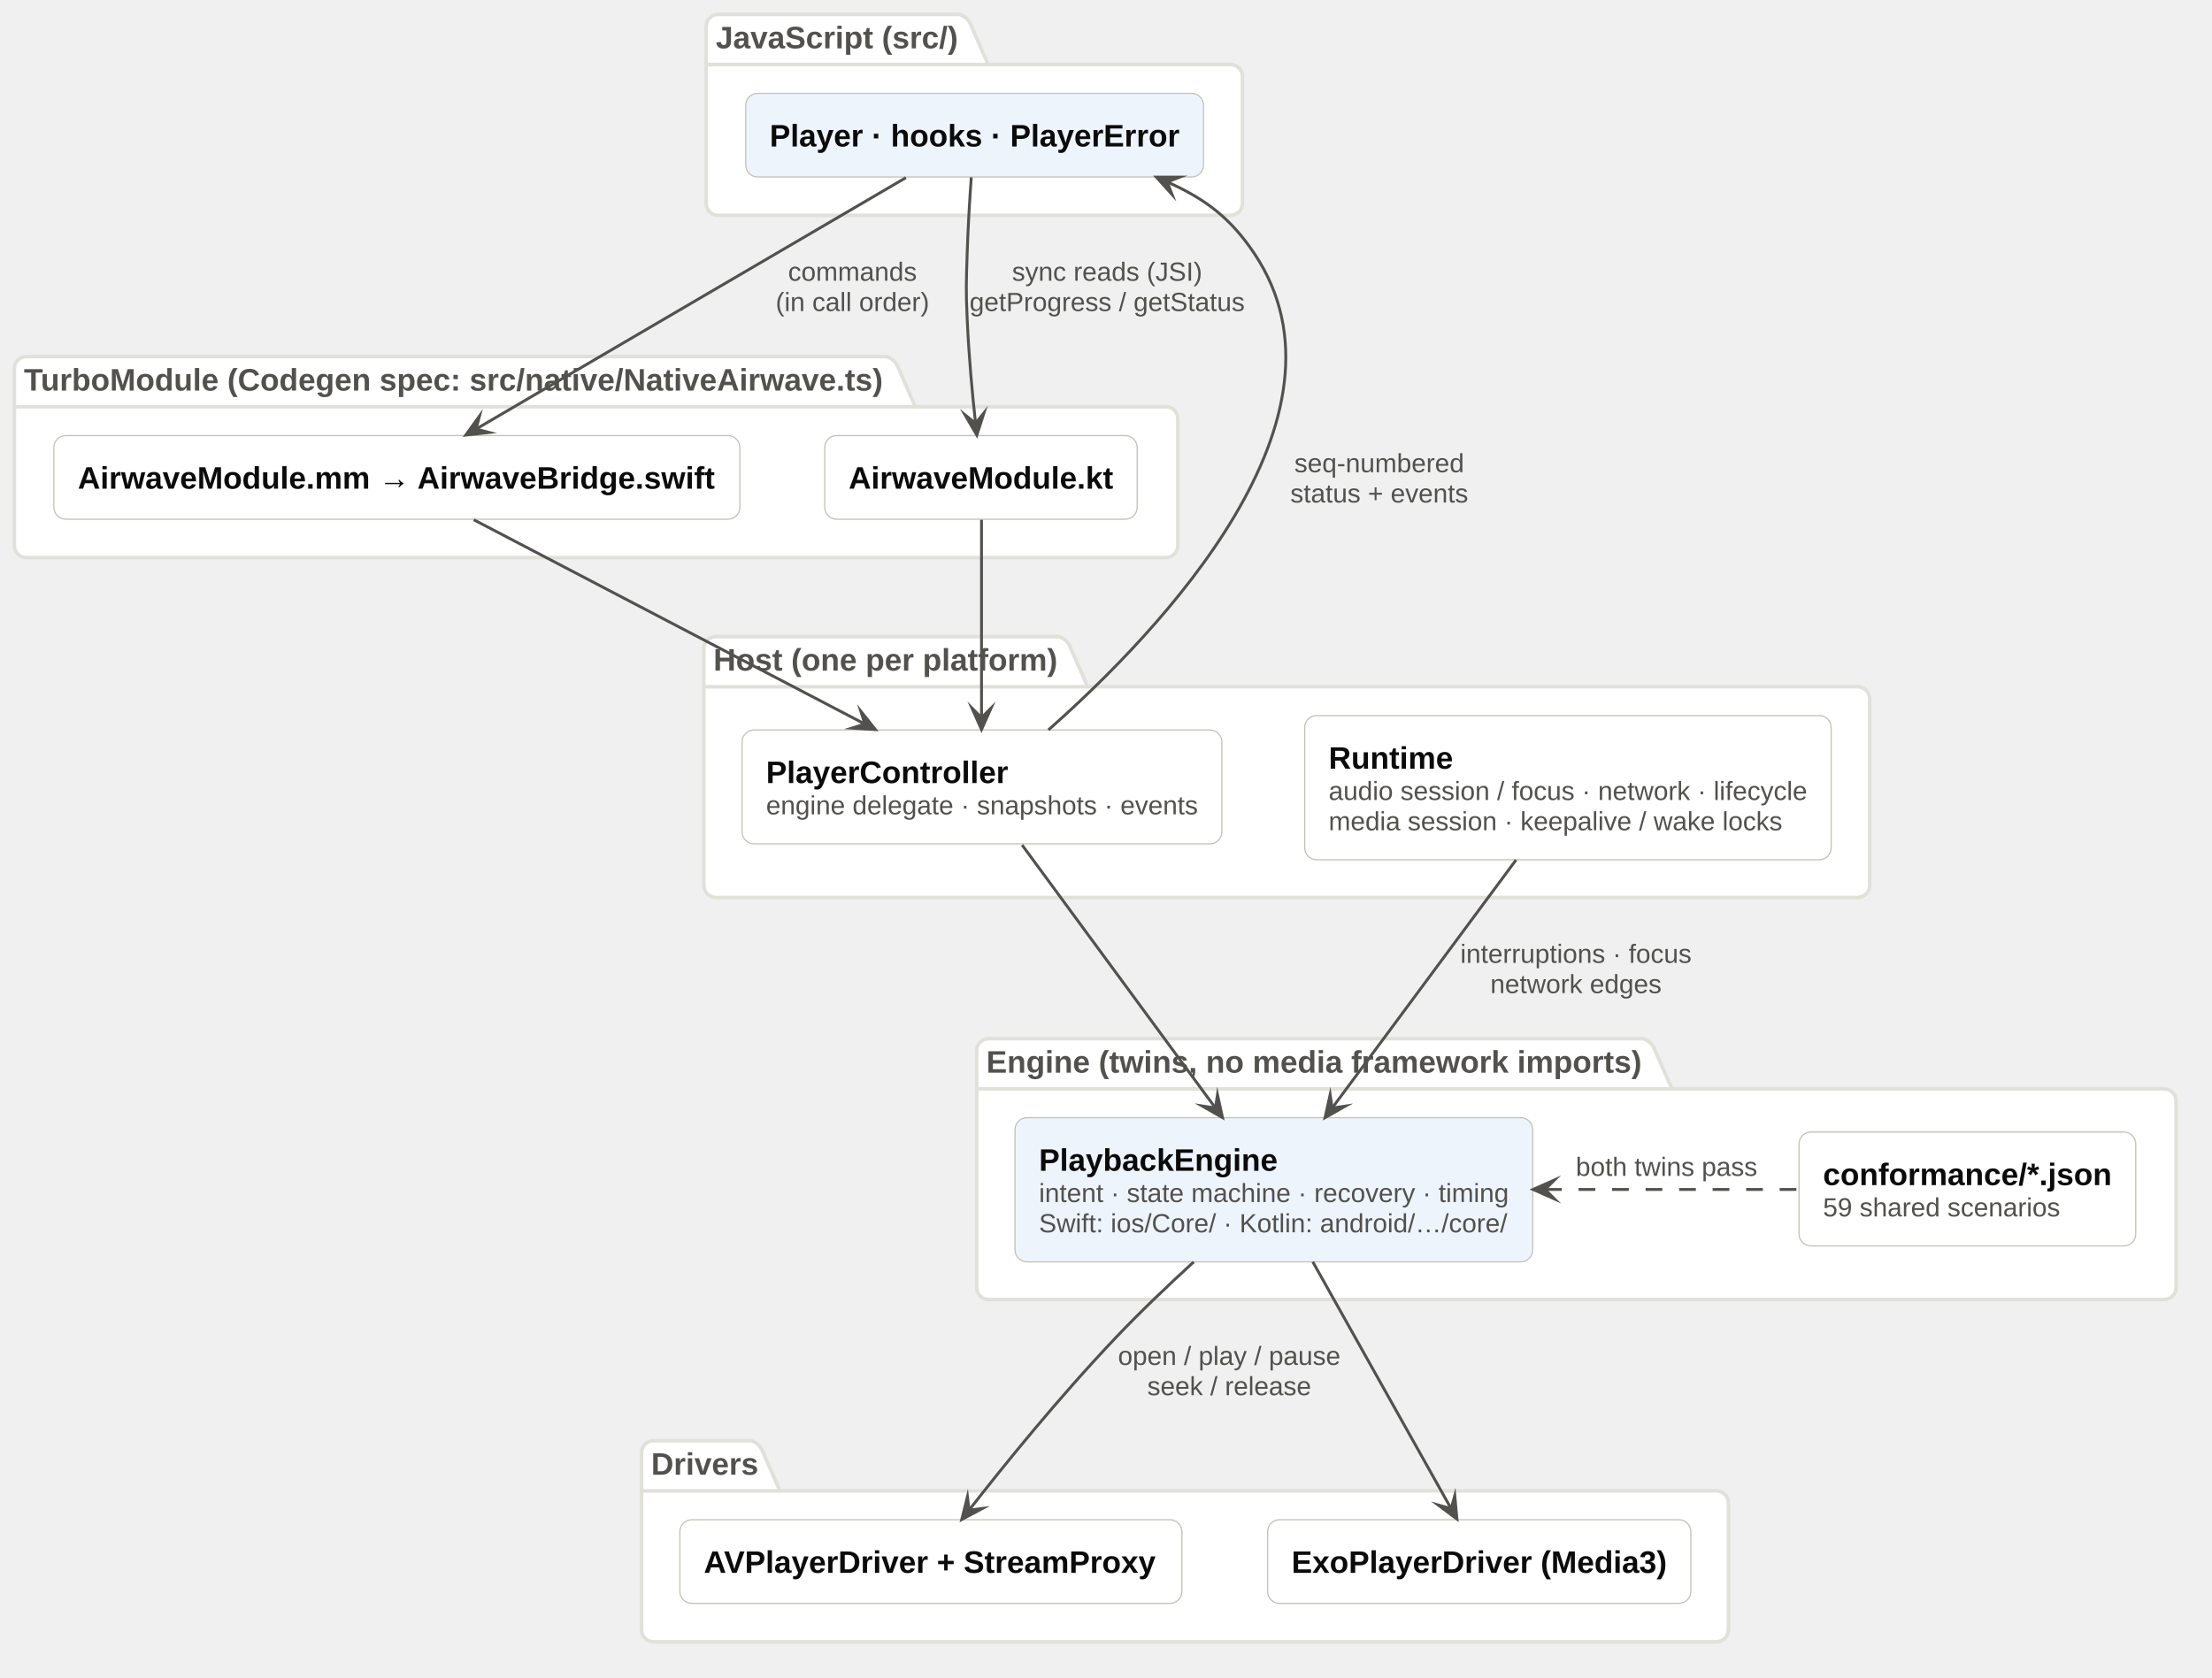
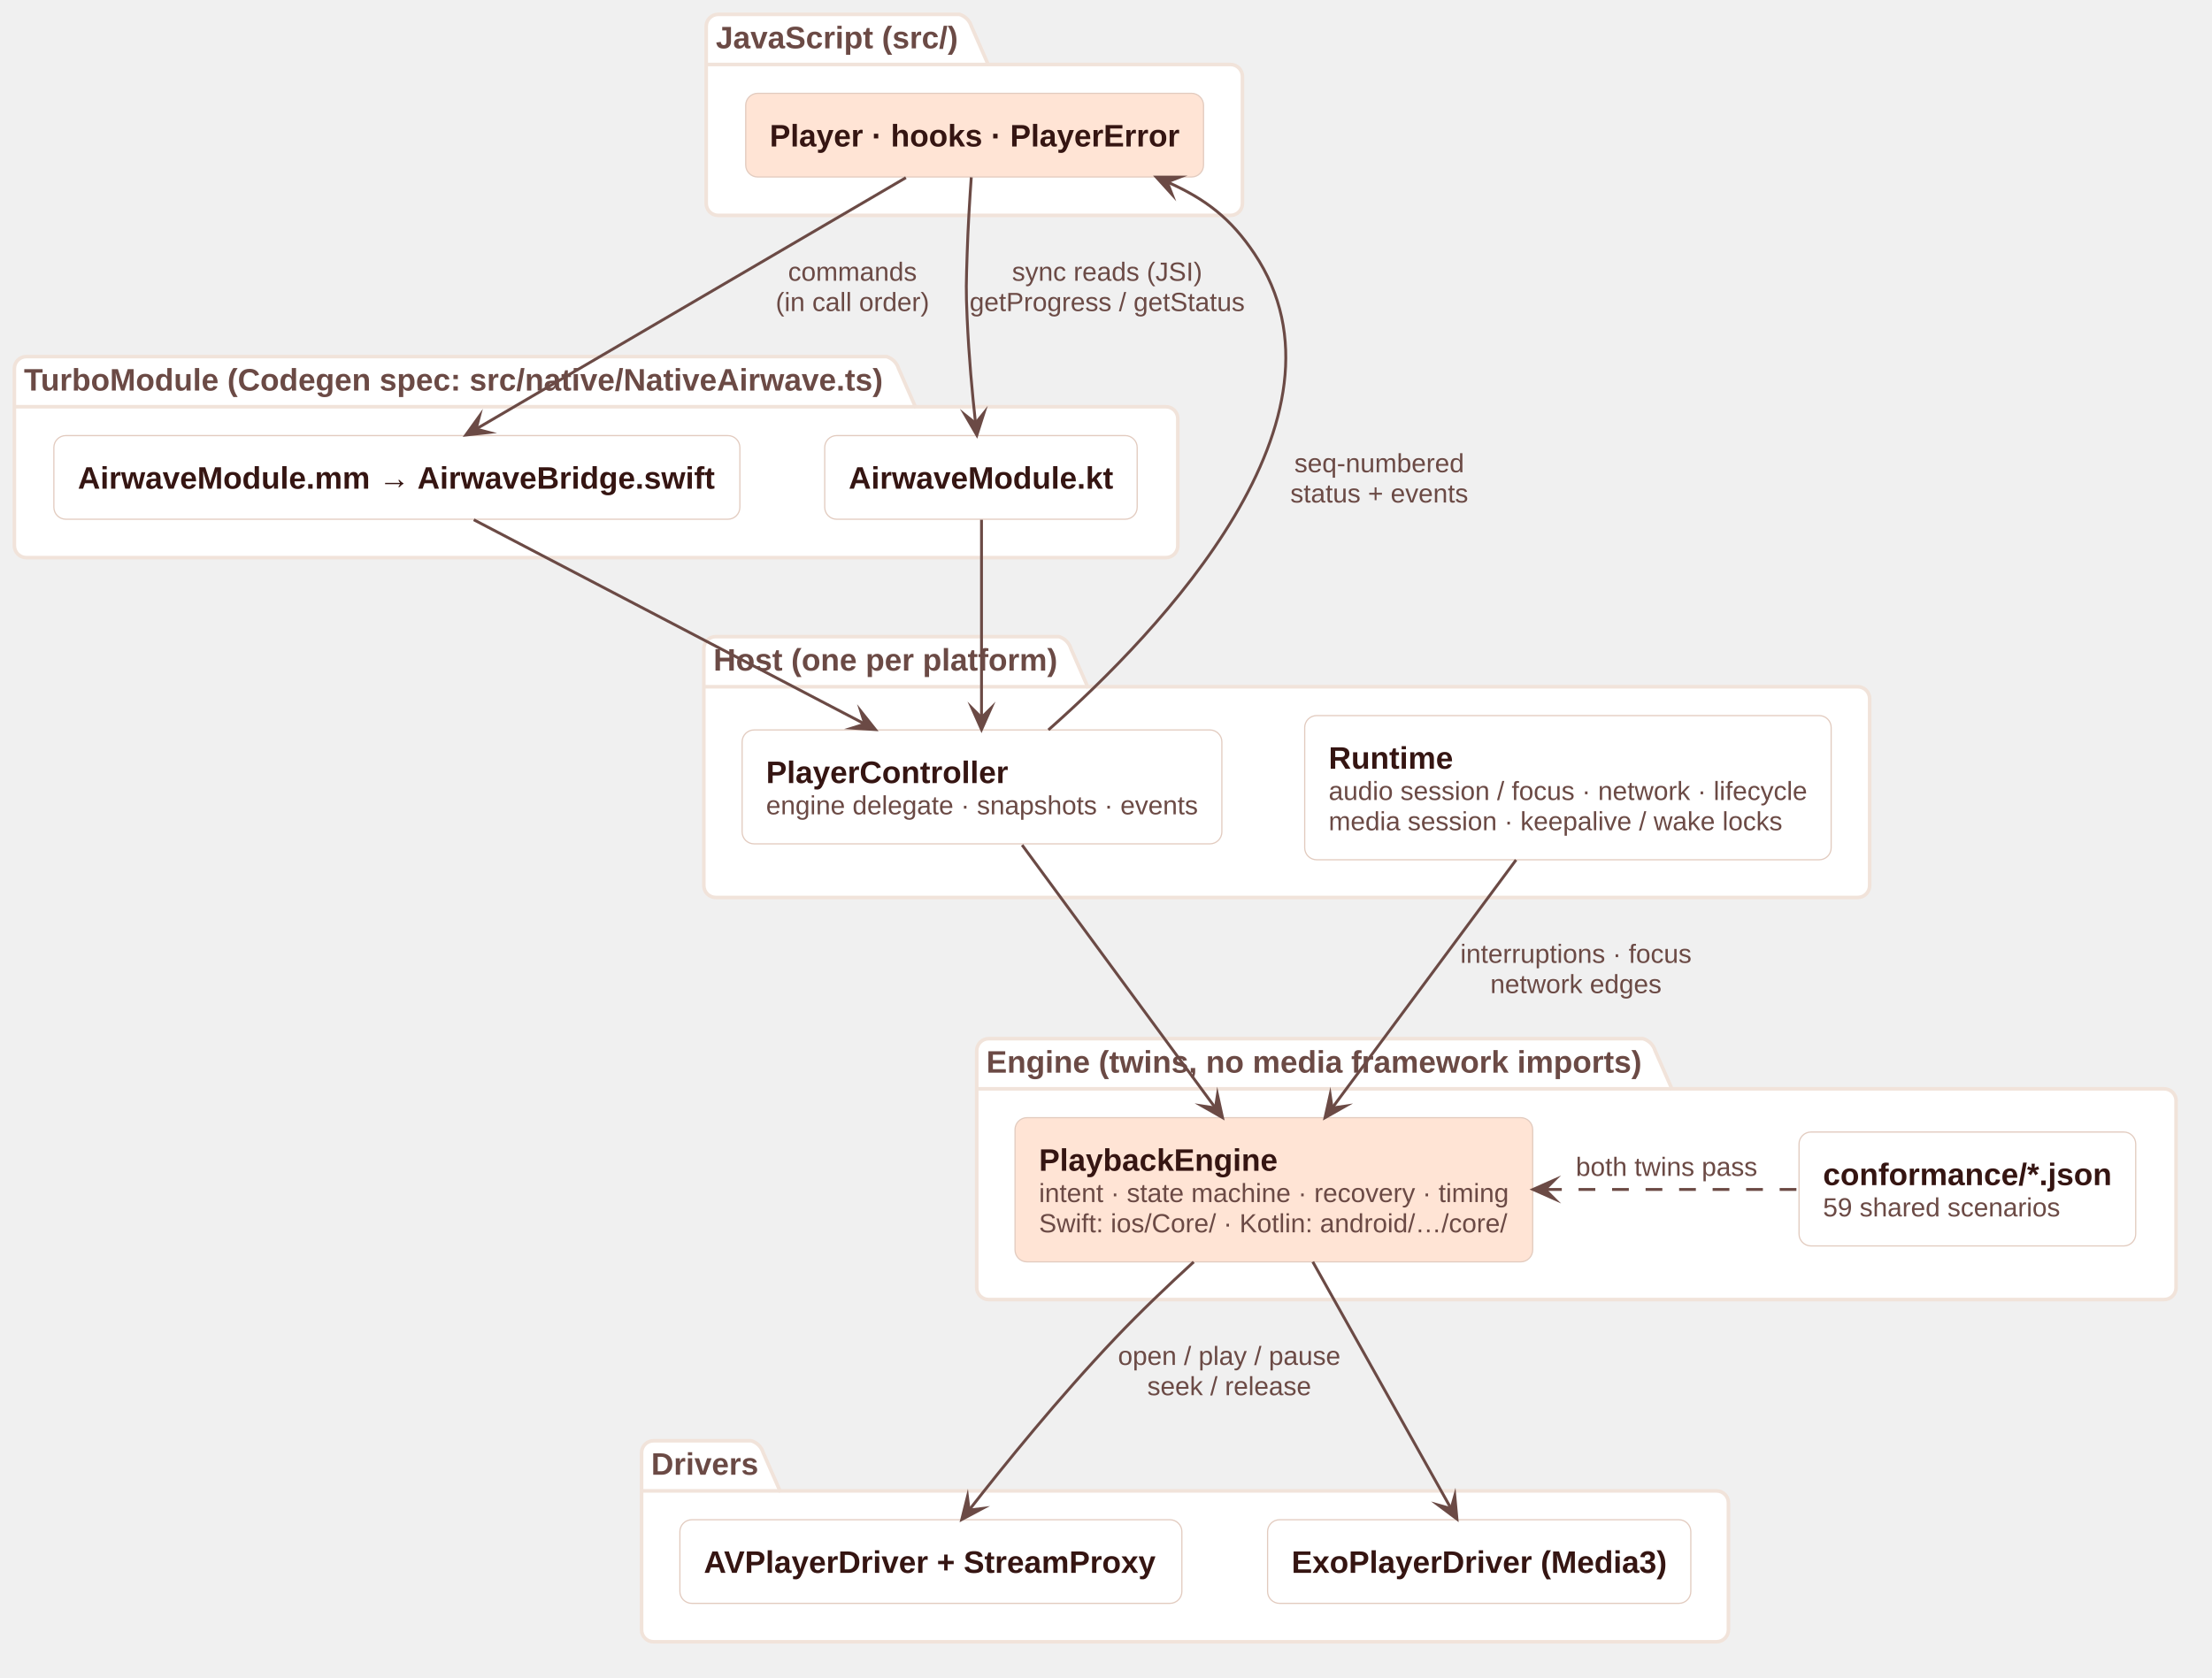
<svg xmlns="http://www.w3.org/2000/svg" version="1.1" data-diagram-type="DESCRIPTION" style="width:924px;height:701px;background:#FFFFFF;" width="924px" height="701px" viewBox="0 0 924 701" zoomAndPan="magnify" preserveAspectRatio="none" contentStyleType="text/css">
  <defs />
  <g font-family="sans-serif" lengthAdjust="spacing">
    <g class="cluster" data-qualified-name="JavaScript  .src.." id="ent0001" data-source-line="4">
-       <path d="M300,6 L400.774,6 A7.5,7.5 0 0 1 405.774,11 L412.774,26.949 L514,26.949 A5,5 0 0 1 519,31.949 L519,85 A5,5 0 0 1 514,90 L300,90 A5,5 0 0 1 295,85 L295,11 A5,5 0 0 1 300,6" style="stroke:#E1E0D9;stroke-width:1.5;" fill="#FFF" />
-       <line x1="295" y1="26.949" x2="412.774" y2="26.949" style="stroke:#E1E0D9;stroke-width:1.5;" />
-       <text x="299" y="20.194" fill="#52514E" font-size="13" textLength="104.774" font-weight="700" font-family="'Liberation Sans'">JavaScript  (src/)</text>
+       <path d="M300,6 L400.774,6 A7.5,7.5 0 0 1 405.774,11 L412.774,26.949 L514,26.949 A5,5 0 0 1 519,31.949 L519,85 A5,5 0 0 1 514,90 L300,90 A5,5 0 0 1 295,85 L295,11 A5,5 0 0 1 300,6" style="stroke:#F1E3DA;stroke-width:1.5;" fill="#FFF" />
+       <line x1="295" y1="26.949" x2="412.774" y2="26.949" style="stroke:#F1E3DA;stroke-width:1.5;" />
+       <text x="299" y="20.194" fill="#6B4A45" font-size="13" textLength="104.774" font-weight="700" font-family="'Liberation Sans'">JavaScript  (src/)</text>
    </g>
    <g class="cluster" data-qualified-name="TurboModule  .Codegen spec. src.native.NativeAirwave.ts." id="ent0003" data-source-line="8">
-       <path d="M11,149 L370.359,149 A7.5,7.5 0 0 1 375.359,154 L382.359,169.949 L487,169.949 A5,5 0 0 1 492,174.949 L492,228 A5,5 0 0 1 487,233 L11,233 A5,5 0 0 1 6,228 L6,154 A5,5 0 0 1 11,149" style="stroke:#E1E0D9;stroke-width:1.5;" fill="#FFF" />
-       <line x1="6" y1="169.949" x2="382.359" y2="169.949" style="stroke:#E1E0D9;stroke-width:1.5;" />
-       <text x="10" y="163.194" fill="#52514E" font-size="13" textLength="363.359" font-weight="700" font-family="'Liberation Sans'">TurboModule  (Codegen spec: src/native/NativeAirwave.ts)</text>
+       <path d="M11,149 L370.359,149 A7.5,7.5 0 0 1 375.359,154 L382.359,169.949 L487,169.949 A5,5 0 0 1 492,174.949 L492,228 A5,5 0 0 1 487,233 L11,233 A5,5 0 0 1 6,228 L6,154 A5,5 0 0 1 11,149" style="stroke:#F1E3DA;stroke-width:1.5;" fill="#FFF" />
+       <line x1="6" y1="169.949" x2="382.359" y2="169.949" style="stroke:#F1E3DA;stroke-width:1.5;" />
+       <text x="10" y="163.194" fill="#6B4A45" font-size="13" textLength="363.359" font-weight="700" font-family="'Liberation Sans'">TurboModule  (Codegen spec: src/native/NativeAirwave.ts)</text>
    </g>
    <g class="cluster" data-qualified-name="Host  .one per platform." id="ent0006" data-source-line="13">
-       <path d="M299,266 L442.335,266 A7.5,7.5 0 0 1 447.335,271 L454.335,286.949 L776,286.949 A5,5 0 0 1 781,291.949 L781,370 A5,5 0 0 1 776,375 L299,375 A5,5 0 0 1 294,370 L294,271 A5,5 0 0 1 299,266" style="stroke:#E1E0D9;stroke-width:1.5;" fill="#FFF" />
-       <line x1="294" y1="286.949" x2="454.335" y2="286.949" style="stroke:#E1E0D9;stroke-width:1.5;" />
-       <text x="298" y="280.194" fill="#52514E" font-size="13" textLength="147.335" font-weight="700" font-family="'Liberation Sans'">Host  (one per platform)</text>
+       <path d="M299,266 L442.335,266 A7.5,7.5 0 0 1 447.335,271 L454.335,286.949 L776,286.949 A5,5 0 0 1 781,291.949 L781,370 A5,5 0 0 1 776,375 L299,375 A5,5 0 0 1 294,370 L294,271 A5,5 0 0 1 299,266" style="stroke:#F1E3DA;stroke-width:1.5;" fill="#FFF" />
+       <line x1="294" y1="286.949" x2="454.335" y2="286.949" style="stroke:#F1E3DA;stroke-width:1.5;" />
+       <text x="298" y="280.194" fill="#6B4A45" font-size="13" textLength="147.335" font-weight="700" font-family="'Liberation Sans'">Host  (one per platform)</text>
    </g>
    <g class="cluster" data-qualified-name="Engine  .twins. no media framework imports." id="ent0009" data-source-line="18">
-       <path d="M413,434 L686.374,434 A7.5,7.5 0 0 1 691.374,439 L698.374,454.949 L904,454.949 A5,5 0 0 1 909,459.949 L909,538 A5,5 0 0 1 904,543 L413,543 A5,5 0 0 1 408,538 L408,439 A5,5 0 0 1 413,434" style="stroke:#E1E0D9;stroke-width:1.5;" fill="#FFF" />
-       <line x1="408" y1="454.949" x2="698.374" y2="454.949" style="stroke:#E1E0D9;stroke-width:1.5;" />
-       <text x="412" y="448.194" fill="#52514E" font-size="13" textLength="277.374" font-weight="700" font-family="'Liberation Sans'">Engine  (twins, no media framework imports)</text>
+       <path d="M413,434 L686.374,434 A7.5,7.5 0 0 1 691.374,439 L698.374,454.949 L904,454.949 A5,5 0 0 1 909,459.949 L909,538 A5,5 0 0 1 904,543 L413,543 A5,5 0 0 1 408,538 L408,439 A5,5 0 0 1 413,434" style="stroke:#F1E3DA;stroke-width:1.5;" fill="#FFF" />
+       <line x1="408" y1="454.949" x2="698.374" y2="454.949" style="stroke:#F1E3DA;stroke-width:1.5;" />
+       <text x="412" y="448.194" fill="#6B4A45" font-size="13" textLength="277.374" font-weight="700" font-family="'Liberation Sans'">Engine  (twins, no media framework imports)</text>
    </g>
    <g class="cluster" data-qualified-name="Drivers" id="ent0012" data-source-line="23">
-       <path d="M273,602 L313.808,602 A7.5,7.5 0 0 1 318.808,607 L325.808,622.949 L717,622.949 A5,5 0 0 1 722,627.949 L722,681 A5,5 0 0 1 717,686 L273,686 A5,5 0 0 1 268,681 L268,607 A5,5 0 0 1 273,602" style="stroke:#E1E0D9;stroke-width:1.5;" fill="#FFF" />
-       <line x1="268" y1="622.949" x2="325.808" y2="622.949" style="stroke:#E1E0D9;stroke-width:1.5;" />
-       <text x="272" y="616.194" fill="#52514E" font-size="13" textLength="44.808" font-weight="700" font-family="'Liberation Sans'">Drivers</text>
+       <path d="M273,602 L313.808,602 A7.5,7.5 0 0 1 318.808,607 L325.808,622.949 L717,622.949 A5,5 0 0 1 722,627.949 L722,681 A5,5 0 0 1 717,686 L273,686 A5,5 0 0 1 268,681 L268,607 A5,5 0 0 1 273,602" style="stroke:#F1E3DA;stroke-width:1.5;" fill="#FFF" />
+       <line x1="268" y1="622.949" x2="325.808" y2="622.949" style="stroke:#F1E3DA;stroke-width:1.5;" />
+       <text x="272" y="616.194" fill="#6B4A45" font-size="13" textLength="44.808" font-weight="700" font-family="'Liberation Sans'">Drivers</text>
    </g>
    <g class="entity" data-qualified-name="JavaScript  .src...JS" id="ent0002" data-source-line="5">
-       <rect x="311.5" y="39" width="191.241" height="34.949" fill="#EEF4FC" style="stroke:#C3C2B7;stroke-width:0.5;" rx="5" ry="5" />
-       <text x="321.5" y="61.194" fill="#0B0B0B" font-size="13" textLength="171.241" font-weight="700" font-family="'Liberation Sans'">Player · hooks · PlayerError</text>
+       <rect x="311.5" y="39" width="191.241" height="34.949" fill="#FFE4D5" style="stroke:#E2CBBF;stroke-width:0.5;" rx="5" ry="5" />
+       <text x="321.5" y="61.194" fill="#351512" font-size="13" textLength="171.241" font-weight="700" font-family="'Liberation Sans'">Player · hooks · PlayerError</text>
    </g>
    <g class="entity" data-qualified-name="TurboModule  .Codegen spec. src.native.NativeAirwave.ts..BridgeIOS" id="ent0004" data-source-line="9">
-       <rect x="22.5" y="182" width="286.563" height="34.949" fill="#FFF" style="stroke:#C3C2B7;stroke-width:0.5;" rx="5" ry="5" />
-       <text x="32.5" y="204.194" fill="#0B0B0B" font-size="13" textLength="266.563" font-weight="700" font-family="'Liberation Sans'">AirwaveModule.mm → AirwaveBridge.swift</text>
+       <rect x="22.5" y="182" width="286.563" height="34.949" fill="#FFF" style="stroke:#E2CBBF;stroke-width:0.5;" rx="5" ry="5" />
+       <text x="32.5" y="204.194" fill="#351512" font-size="13" textLength="266.563" font-weight="700" font-family="'Liberation Sans'">AirwaveModule.mm → AirwaveBridge.swift</text>
    </g>
    <g class="entity" data-qualified-name="TurboModule  .Codegen spec. src.native.NativeAirwave.ts..BridgeAndroid" id="ent0005" data-source-line="10">
-       <rect x="344.5" y="182" width="130.525" height="34.949" fill="#FFF" style="stroke:#C3C2B7;stroke-width:0.5;" rx="5" ry="5" />
-       <text x="354.5" y="204.194" fill="#0B0B0B" font-size="13" textLength="110.525" font-weight="700" font-family="'Liberation Sans'">AirwaveModule.kt</text>
+       <rect x="344.5" y="182" width="130.525" height="34.949" fill="#FFF" style="stroke:#E2CBBF;stroke-width:0.5;" rx="5" ry="5" />
+       <text x="354.5" y="204.194" fill="#351512" font-size="13" textLength="110.525" font-weight="700" font-family="'Liberation Sans'">AirwaveModule.kt</text>
    </g>
    <g class="entity" data-qualified-name="Host  .one per platform..Controller" id="ent0007" data-source-line="14">
-       <rect x="310" y="305" width="200.399" height="47.598" fill="#FFF" style="stroke:#C3C2B7;stroke-width:0.5;" rx="5" ry="5" />
-       <text x="320" y="327.194" fill="#0B0B0B" font-size="13" textLength="101.144" font-weight="700" font-family="'Liberation Sans'">PlayerController</text>
-       <text x="320" y="340.267" fill="#52514E" font-size="11" textLength="180.399" font-family="'Liberation Sans'">engine delegate · snapshots · events</text>
+       <rect x="310" y="305" width="200.399" height="47.598" fill="#FFF" style="stroke:#E2CBBF;stroke-width:0.5;" rx="5" ry="5" />
+       <text x="320" y="327.194" fill="#351512" font-size="13" textLength="101.144" font-weight="700" font-family="'Liberation Sans'">PlayerController</text>
+       <text x="320" y="340.267" fill="#6B4A45" font-size="11" textLength="180.399" font-family="'Liberation Sans'">engine delegate · snapshots · events</text>
    </g>
    <g class="entity" data-qualified-name="Host  .one per platform..Runtime" id="ent0008" data-source-line="15">
-       <rect x="545" y="299" width="219.917" height="60.247" fill="#FFF" style="stroke:#C3C2B7;stroke-width:0.5;" rx="5" ry="5" />
-       <text x="555" y="321.194" fill="#0B0B0B" font-size="13" textLength="52" font-weight="700" font-family="'Liberation Sans'">Runtime</text>
-       <text x="555" y="334.267" fill="#52514E" font-size="11" textLength="199.917" font-family="'Liberation Sans'">audio session / focus · network · lifecycle</text>
-       <text x="555" y="346.916" fill="#52514E" font-size="11" textLength="189.53" font-family="'Liberation Sans'">media session · keepalive / wake locks</text>
+       <rect x="545" y="299" width="219.917" height="60.247" fill="#FFF" style="stroke:#E2CBBF;stroke-width:0.5;" rx="5" ry="5" />
+       <text x="555" y="321.194" fill="#351512" font-size="13" textLength="52" font-weight="700" font-family="'Liberation Sans'">Runtime</text>
+       <text x="555" y="334.267" fill="#6B4A45" font-size="11" textLength="199.917" font-family="'Liberation Sans'">audio session / focus · network · lifecycle</text>
+       <text x="555" y="346.916" fill="#6B4A45" font-size="11" textLength="189.53" font-family="'Liberation Sans'">media session · keepalive / wake locks</text>
    </g>
    <g class="entity" data-qualified-name="Engine  .twins. no media framework imports..Engine" id="ent0010" data-source-line="19">
-       <rect x="424" y="467" width="216.238" height="60.247" fill="#EEF4FC" style="stroke:#C3C2B7;stroke-width:0.5;" rx="5" ry="5" />
-       <text x="434" y="489.194" fill="#0B0B0B" font-size="13" textLength="99.709" font-weight="700" font-family="'Liberation Sans'">PlaybackEngine</text>
-       <text x="434" y="502.267" fill="#52514E" font-size="11" textLength="196.238" font-family="'Liberation Sans'">intent · state machine · recovery · timing</text>
-       <text x="434" y="514.916" fill="#52514E" font-size="11" textLength="195.631" font-family="'Liberation Sans'">Swift: ios/Core/ · Kotlin: android/…/core/</text>
+       <rect x="424" y="467" width="216.238" height="60.247" fill="#FFE4D5" style="stroke:#E2CBBF;stroke-width:0.5;" rx="5" ry="5" />
+       <text x="434" y="489.194" fill="#351512" font-size="13" textLength="99.709" font-weight="700" font-family="'Liberation Sans'">PlaybackEngine</text>
+       <text x="434" y="502.267" fill="#6B4A45" font-size="11" textLength="196.238" font-family="'Liberation Sans'">intent · state machine · recovery · timing</text>
+       <text x="434" y="514.916" fill="#6B4A45" font-size="11" textLength="195.631" font-family="'Liberation Sans'">Swift: ios/Core/ · Kotlin: android/…/core/</text>
    </g>
    <g class="entity" data-qualified-name="Engine  .twins. no media framework imports..Spec" id="ent0011" data-source-line="20">
-       <rect x="751.5" y="473" width="140.637" height="47.598" fill="#FFF" style="stroke:#C3C2B7;stroke-width:0.5;" rx="5" ry="5" />
-       <text x="761.5" y="495.194" fill="#0B0B0B" font-size="13" textLength="120.637" font-weight="700" font-family="'Liberation Sans'">conformance/*.json</text>
-       <text x="761.5" y="508.267" fill="#52514E" font-size="11" textLength="99.059" font-family="'Liberation Sans'">59 shared scenarios</text>
+       <rect x="751.5" y="473" width="140.637" height="47.598" fill="#FFF" style="stroke:#E2CBBF;stroke-width:0.5;" rx="5" ry="5" />
+       <text x="761.5" y="495.194" fill="#351512" font-size="13" textLength="120.637" font-weight="700" font-family="'Liberation Sans'">conformance/*.json</text>
+       <text x="761.5" y="508.267" fill="#6B4A45" font-size="11" textLength="99.059" font-family="'Liberation Sans'">59 shared scenarios</text>
    </g>
    <g class="entity" data-qualified-name="Drivers.AV" id="ent0013" data-source-line="24">
-       <rect x="284" y="635" width="209.693" height="34.949" fill="#FFF" style="stroke:#C3C2B7;stroke-width:0.5;" rx="5" ry="5" />
-       <text x="294" y="657.194" fill="#0B0B0B" font-size="13" textLength="189.693" font-weight="700" font-family="'Liberation Sans'">AVPlayerDriver + StreamProxy</text>
+       <rect x="284" y="635" width="209.693" height="34.949" fill="#FFF" style="stroke:#E2CBBF;stroke-width:0.5;" rx="5" ry="5" />
+       <text x="294" y="657.194" fill="#351512" font-size="13" textLength="189.693" font-weight="700" font-family="'Liberation Sans'">AVPlayerDriver + StreamProxy</text>
    </g>
    <g class="entity" data-qualified-name="Drivers.Exo" id="ent0014" data-source-line="25">
-       <rect x="529.5" y="635" width="176.793" height="34.949" fill="#FFF" style="stroke:#C3C2B7;stroke-width:0.5;" rx="5" ry="5" />
-       <text x="539.5" y="657.194" fill="#0B0B0B" font-size="13" textLength="156.793" font-weight="700" font-family="'Liberation Sans'">ExoPlayerDriver (Media3)</text>
+       <rect x="529.5" y="635" width="176.793" height="34.949" fill="#FFF" style="stroke:#E2CBBF;stroke-width:0.5;" rx="5" ry="5" />
+       <text x="539.5" y="657.194" fill="#351512" font-size="13" textLength="156.793" font-weight="700" font-family="'Liberation Sans'">ExoPlayerDriver (Media3)</text>
    </g>
    <g class="link" data-entity-1="ent0002" data-entity-2="ent0004" id="lnk15" data-source-line="28" data-link-type="dependency">
-       <path d="M378.41,74.23 C332.03,101.36 245.226,152.145 198.876,179.265" style="stroke:#52514E;stroke-width:1.2;" fill="none" id="JS-to-BridgeIOS" />
-       <polygon points="194.56,181.79,204.348,180.697,198.876,179.265,200.308,173.792,194.56,181.79" fill="#52514E" style="stroke:#52514E;stroke-width:1.2;stroke-linejoin:miter;stroke-miterlimit:10;" />
-       <text x="329.194" y="117.318" fill="#52514E" font-size="11" textLength="53.797" font-family="'Liberation Sans'">commands</text>
-       <text x="324" y="129.967" fill="#52514E" font-size="11" textLength="64.185" font-family="'Liberation Sans'">(in call order)</text>
+       <path d="M378.41,74.23 C332.03,101.36 245.226,152.145 198.876,179.265" style="stroke:#6B4A45;stroke-width:1.2;" fill="none" id="JS-to-BridgeIOS" />
+       <polygon points="194.56,181.79,204.348,180.697,198.876,179.265,200.308,173.792,194.56,181.79" fill="#6B4A45" style="stroke:#6B4A45;stroke-width:1.2;stroke-linejoin:miter;stroke-miterlimit:10;" />
+       <text x="329.194" y="117.318" fill="#6B4A45" font-size="11" textLength="53.797" font-family="'Liberation Sans'">commands</text>
+       <text x="324" y="129.967" fill="#6B4A45" font-size="11" textLength="64.185" font-family="'Liberation Sans'">(in call order)</text>
    </g>
    <g class="link" data-entity-1="ent0002" data-entity-2="ent0005" id="lnk16" data-source-line="29" data-link-type="dependency">
-       <path d="M405.72,74.1 C405.06,83.46 404.33,95.38 404,106 C403.63,117.99 403.45,121.01 404,133 C404.76,149.65 406.069,163.649 407.509,176.869" style="stroke:#52514E;stroke-width:1.2;" fill="none" id="JS-to-BridgeAndroid" />
-       <polygon points="408.05,181.84,411.052,172.46,407.509,176.869,403.099,173.326,408.05,181.84" fill="#52514E" style="stroke:#52514E;stroke-width:1.2;stroke-linejoin:miter;stroke-miterlimit:10;" />
-       <text x="422.743" y="117.318" fill="#52514E" font-size="11" textLength="79.465" font-family="'Liberation Sans'">sync reads (JSI)</text>
-       <text x="405" y="129.967" fill="#52514E" font-size="11" textLength="114.952" font-family="'Liberation Sans'">getProgress / getStatus</text>
+       <path d="M405.72,74.1 C405.06,83.46 404.33,95.38 404,106 C403.63,117.99 403.45,121.01 404,133 C404.76,149.65 406.069,163.649 407.509,176.869" style="stroke:#6B4A45;stroke-width:1.2;" fill="none" id="JS-to-BridgeAndroid" />
+       <polygon points="408.05,181.84,411.052,172.46,407.509,176.869,403.099,173.326,408.05,181.84" fill="#6B4A45" style="stroke:#6B4A45;stroke-width:1.2;stroke-linejoin:miter;stroke-miterlimit:10;" />
+       <text x="422.743" y="117.318" fill="#6B4A45" font-size="11" textLength="79.465" font-family="'Liberation Sans'">sync reads (JSI)</text>
+       <text x="405" y="129.967" fill="#6B4A45" font-size="11" textLength="114.952" font-family="'Liberation Sans'">getProgress / getStatus</text>
    </g>
    <g class="link" data-entity-1="ent0004" data-entity-2="ent0007" id="lnk17" data-source-line="30" data-link-type="dependency">
-       <path d="M197.9,217.17 C240.79,239.58 312.809,277.214 361.259,302.534" style="stroke:#52514E;stroke-width:1.2;" fill="none" id="BridgeIOS-to-Controller" />
-       <polygon points="365.69,304.85,359.566,297.136,361.259,302.534,355.861,304.227,365.69,304.85" fill="#52514E" style="stroke:#52514E;stroke-width:1.2;stroke-linejoin:miter;stroke-miterlimit:10;" />
+       <path d="M197.9,217.17 C240.79,239.58 312.809,277.214 361.259,302.534" style="stroke:#6B4A45;stroke-width:1.2;" fill="none" id="BridgeIOS-to-Controller" />
+       <polygon points="365.69,304.85,359.566,297.136,361.259,302.534,355.861,304.227,365.69,304.85" fill="#6B4A45" style="stroke:#6B4A45;stroke-width:1.2;stroke-linejoin:miter;stroke-miterlimit:10;" />
    </g>
    <g class="link" data-entity-1="ent0005" data-entity-2="ent0007" id="lnk18" data-source-line="31" data-link-type="dependency">
-       <path d="M410,217.17 C410,239.58 410,274.53 410,299.85" style="stroke:#52514E;stroke-width:1.2;" fill="none" id="BridgeAndroid-to-Controller" />
-       <polygon points="410,304.85,414,295.85,410,299.85,406,295.85,410,304.85" fill="#52514E" style="stroke:#52514E;stroke-width:1.2;stroke-linejoin:miter;stroke-miterlimit:10;" />
+       <path d="M410,217.17 C410,239.58 410,274.53 410,299.85" style="stroke:#6B4A45;stroke-width:1.2;" fill="none" id="BridgeAndroid-to-Controller" />
+       <polygon points="410,304.85,414,295.85,410,299.85,406,295.85,410,304.85" fill="#6B4A45" style="stroke:#6B4A45;stroke-width:1.2;stroke-linejoin:miter;stroke-miterlimit:10;" />
    </g>
    <g class="link" data-entity-1="ent0002" data-entity-2="ent0007" id="lnk20" data-source-line="32" data-link-type="dependency">
-       <path d="M487.582,76.034 C503.712,83.174 514.23,91.37 524,106 C569.73,174.45 484.78,263.58 437.94,304.99" style="stroke:#52514E;stroke-width:1.2;" fill="none" id="JS-backto-Controller" />
-       <polygon points="483.01,74.01,489.621,81.311,487.582,76.034,492.859,73.995,483.01,74.01" fill="#52514E" style="stroke:#52514E;stroke-width:1.2;stroke-linejoin:miter;stroke-miterlimit:10;" />
-       <text x="540.681" y="197.318" fill="#52514E" font-size="11" textLength="70.931" font-family="'Liberation Sans'">seq-numbered</text>
-       <text x="539" y="209.967" fill="#52514E" font-size="11" textLength="74.293" font-family="'Liberation Sans'">status + events</text>
+       <path d="M487.582,76.034 C503.712,83.174 514.23,91.37 524,106 C569.73,174.45 484.78,263.58 437.94,304.99" style="stroke:#6B4A45;stroke-width:1.2;" fill="none" id="JS-backto-Controller" />
+       <polygon points="483.01,74.01,489.621,81.311,487.582,76.034,492.859,73.995,483.01,74.01" fill="#6B4A45" style="stroke:#6B4A45;stroke-width:1.2;stroke-linejoin:miter;stroke-miterlimit:10;" />
+       <text x="540.681" y="197.318" fill="#6B4A45" font-size="11" textLength="70.931" font-family="'Liberation Sans'">seq-numbered</text>
+       <text x="539" y="209.967" fill="#6B4A45" font-size="11" textLength="74.293" font-family="'Liberation Sans'">status + events</text>
    </g>
    <g class="link" data-entity-1="ent0007" data-entity-2="ent0010" id="lnk21" data-source-line="33" data-link-type="dependency">
-       <path d="M426.96,353.08 C448.83,382.84 483.909,430.561 507.709,462.951" style="stroke:#52514E;stroke-width:1.2;" fill="none" id="Controller-to-Engine" />
-       <polygon points="510.67,466.98,508.564,457.359,507.709,462.951,502.117,462.096,510.67,466.98" fill="#52514E" style="stroke:#52514E;stroke-width:1.2;stroke-linejoin:miter;stroke-miterlimit:10;" />
+       <path d="M426.96,353.08 C448.83,382.84 483.909,430.561 507.709,462.951" style="stroke:#6B4A45;stroke-width:1.2;" fill="none" id="Controller-to-Engine" />
+       <polygon points="510.67,466.98,508.564,457.359,507.709,462.951,502.117,462.096,510.67,466.98" fill="#6B4A45" style="stroke:#6B4A45;stroke-width:1.2;stroke-linejoin:miter;stroke-miterlimit:10;" />
    </g>
    <g class="link" data-entity-1="ent0008" data-entity-2="ent0010" id="lnk22" data-source-line="34" data-link-type="dependency">
-       <path d="M633.29,359.3 C610.81,389.64 578.866,432.742 556.466,462.982" style="stroke:#52514E;stroke-width:1.2;" fill="none" id="Runtime-to-Engine" />
-       <polygon points="553.49,467,562.061,462.149,556.466,462.982,555.633,457.387,553.49,467" fill="#52514E" style="stroke:#52514E;stroke-width:1.2;stroke-linejoin:miter;stroke-miterlimit:10;" />
-       <text x="610" y="402.318" fill="#52514E" font-size="11" textLength="96.599" font-family="'Liberation Sans'">interruptions · focus</text>
-       <text x="622.528" y="414.967" fill="#52514E" font-size="11" textLength="71.543" font-family="'Liberation Sans'">network edges</text>
+       <path d="M633.29,359.3 C610.81,389.64 578.866,432.742 556.466,462.982" style="stroke:#6B4A45;stroke-width:1.2;" fill="none" id="Runtime-to-Engine" />
+       <polygon points="553.49,467,562.061,462.149,556.466,462.982,555.633,457.387,553.49,467" fill="#6B4A45" style="stroke:#6B4A45;stroke-width:1.2;stroke-linejoin:miter;stroke-miterlimit:10;" />
+       <text x="610" y="402.318" fill="#6B4A45" font-size="11" textLength="96.599" font-family="'Liberation Sans'">interruptions · focus</text>
+       <text x="622.528" y="414.967" fill="#6B4A45" font-size="11" textLength="71.543" font-family="'Liberation Sans'">network edges</text>
    </g>
    <g class="link" data-entity-1="ent0010" data-entity-2="ent0013" id="lnk23" data-source-line="35" data-link-type="dependency">
-       <path d="M498.63,527.28 C487.93,537.08 476.21,548.25 466,559 C441.97,584.31 419.606,612.018 404.816,630.968" style="stroke:#52514E;stroke-width:1.2;" fill="none" id="Engine-to-AV" />
-       <polygon points="401.74,634.91,410.431,630.276,404.816,630.968,404.124,625.354,401.74,634.91" fill="#52514E" style="stroke:#52514E;stroke-width:1.2;stroke-linejoin:miter;stroke-miterlimit:10;" />
-       <text x="467" y="570.318" fill="#52514E" font-size="11" textLength="92.958" font-family="'Liberation Sans'">open / play / pause</text>
-       <text x="479.238" y="582.967" fill="#52514E" font-size="11" textLength="68.481" font-family="'Liberation Sans'">seek / release</text>
+       <path d="M498.63,527.28 C487.93,537.08 476.21,548.25 466,559 C441.97,584.31 419.606,612.018 404.816,630.968" style="stroke:#6B4A45;stroke-width:1.2;" fill="none" id="Engine-to-AV" />
+       <polygon points="401.74,634.91,410.431,630.276,404.816,630.968,404.124,625.354,401.74,634.91" fill="#6B4A45" style="stroke:#6B4A45;stroke-width:1.2;stroke-linejoin:miter;stroke-miterlimit:10;" />
+       <text x="467" y="570.318" fill="#6B4A45" font-size="11" textLength="92.958" font-family="'Liberation Sans'">open / play / pause</text>
+       <text x="479.238" y="582.967" fill="#6B4A45" font-size="11" textLength="68.481" font-family="'Liberation Sans'">seek / release</text>
    </g>
    <g class="link" data-entity-1="ent0010" data-entity-2="ent0014" id="lnk24" data-source-line="36" data-link-type="dependency">
-       <path d="M548.38,527.23 C566.22,559.07 591.686,604.528 606.156,630.358" style="stroke:#52514E;stroke-width:1.2;" fill="none" id="Engine-to-Exo" />
-       <polygon points="608.6,634.72,607.691,624.913,606.156,630.358,600.712,628.823,608.6,634.72" fill="#52514E" style="stroke:#52514E;stroke-width:1.2;stroke-linejoin:miter;stroke-miterlimit:10;" />
+       <path d="M548.38,527.23 C566.22,559.07 591.686,604.528 606.156,630.358" style="stroke:#6B4A45;stroke-width:1.2;" fill="none" id="Engine-to-Exo" />
+       <polygon points="608.6,634.72,607.691,624.913,606.156,630.358,600.712,628.823,608.6,634.72" fill="#6B4A45" style="stroke:#6B4A45;stroke-width:1.2;stroke-linejoin:miter;stroke-miterlimit:10;" />
    </g>
    <g class="link" data-entity-1="ent0010" data-entity-2="ent0011" id="lnk26" data-source-line="37" data-link-type="dependency">
-       <path d="M645.4,497 C682.4,497 717.8,497 751.09,497" style="stroke:#52514E;stroke-width:1.2;stroke-dasharray:7,7;" fill="none" id="Engine-backto-Spec" />
-       <polygon points="640.4,497,649.4,501,645.4,497,649.4,493,640.4,497" fill="#52514E" style="stroke:#52514E;stroke-width:1.2;stroke-linejoin:miter;stroke-miterlimit:10;" />
-       <text x="658.25" y="491.318" fill="#52514E" font-size="11" textLength="75.818" font-family="'Liberation Sans'">both twins pass</text>
+       <path d="M645.4,497 C682.4,497 717.8,497 751.09,497" style="stroke:#6B4A45;stroke-width:1.2;stroke-dasharray:7,7;" fill="none" id="Engine-backto-Spec" />
+       <polygon points="640.4,497,649.4,501,645.4,497,649.4,493,640.4,497" fill="#6B4A45" style="stroke:#6B4A45;stroke-width:1.2;stroke-linejoin:miter;stroke-miterlimit:10;" />
+       <text x="658.25" y="491.318" fill="#6B4A45" font-size="11" textLength="75.818" font-family="'Liberation Sans'">both twins pass</text>
    </g>
  </g>
</svg>
